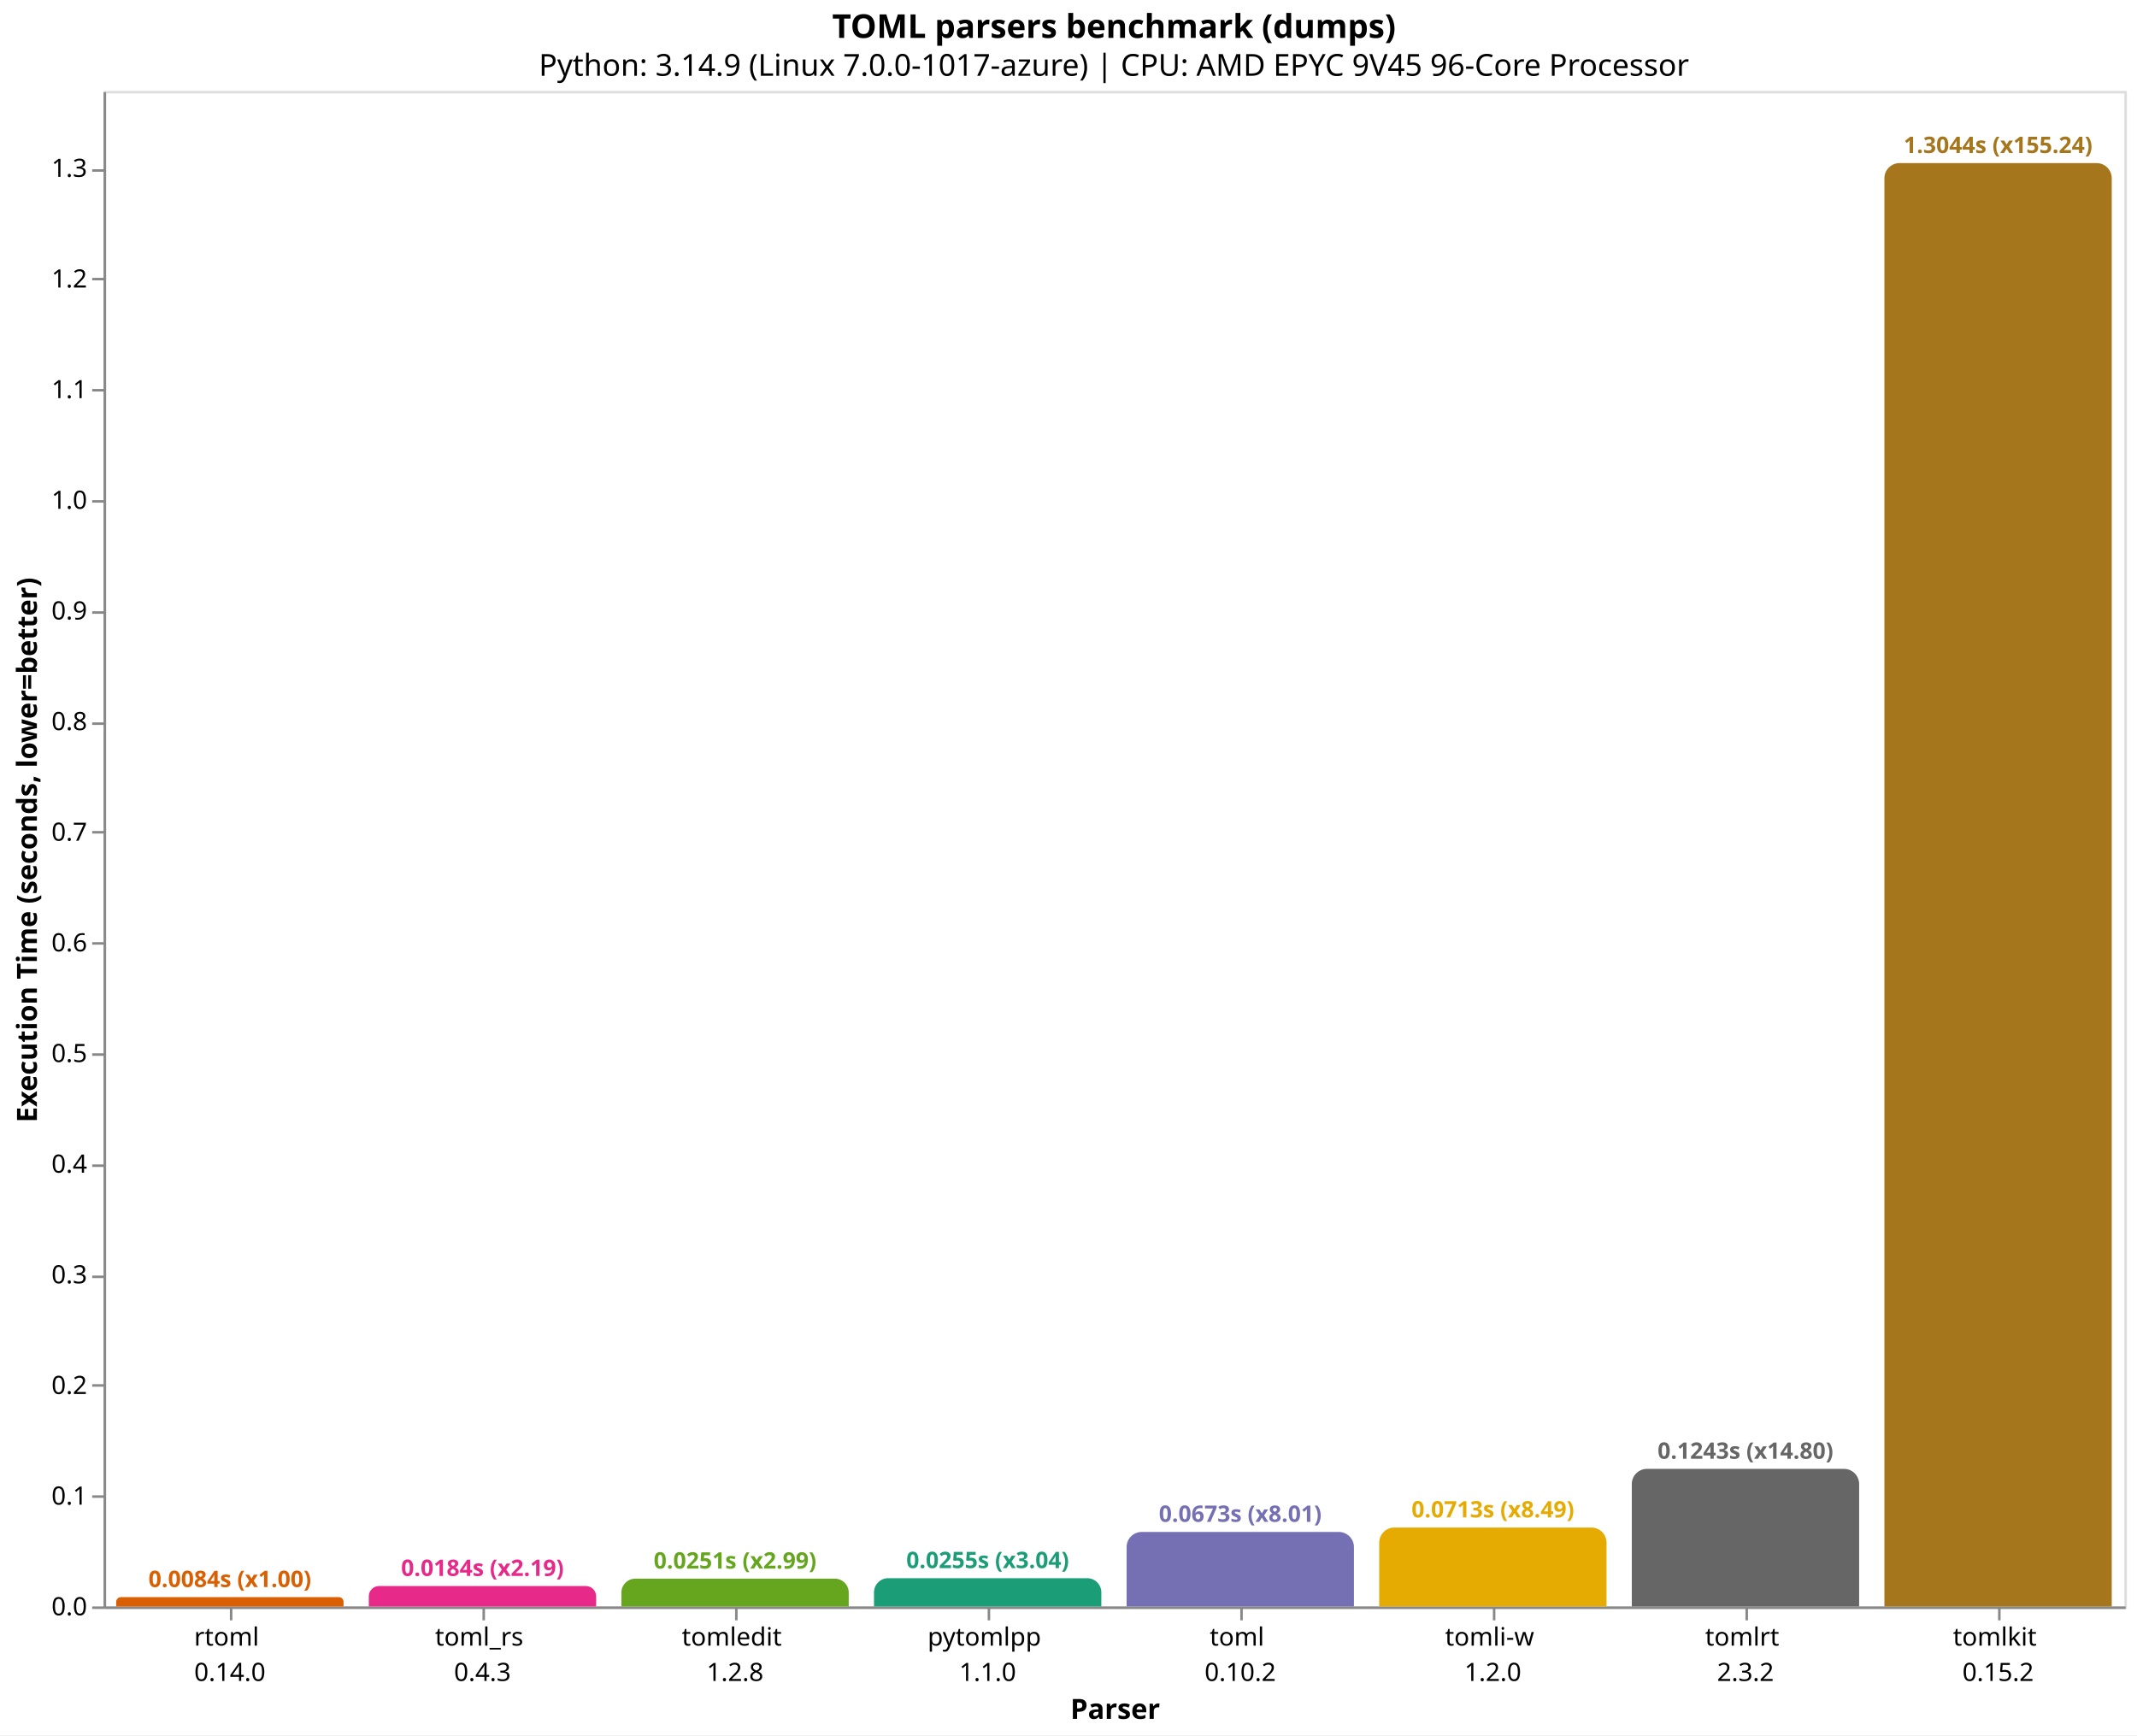
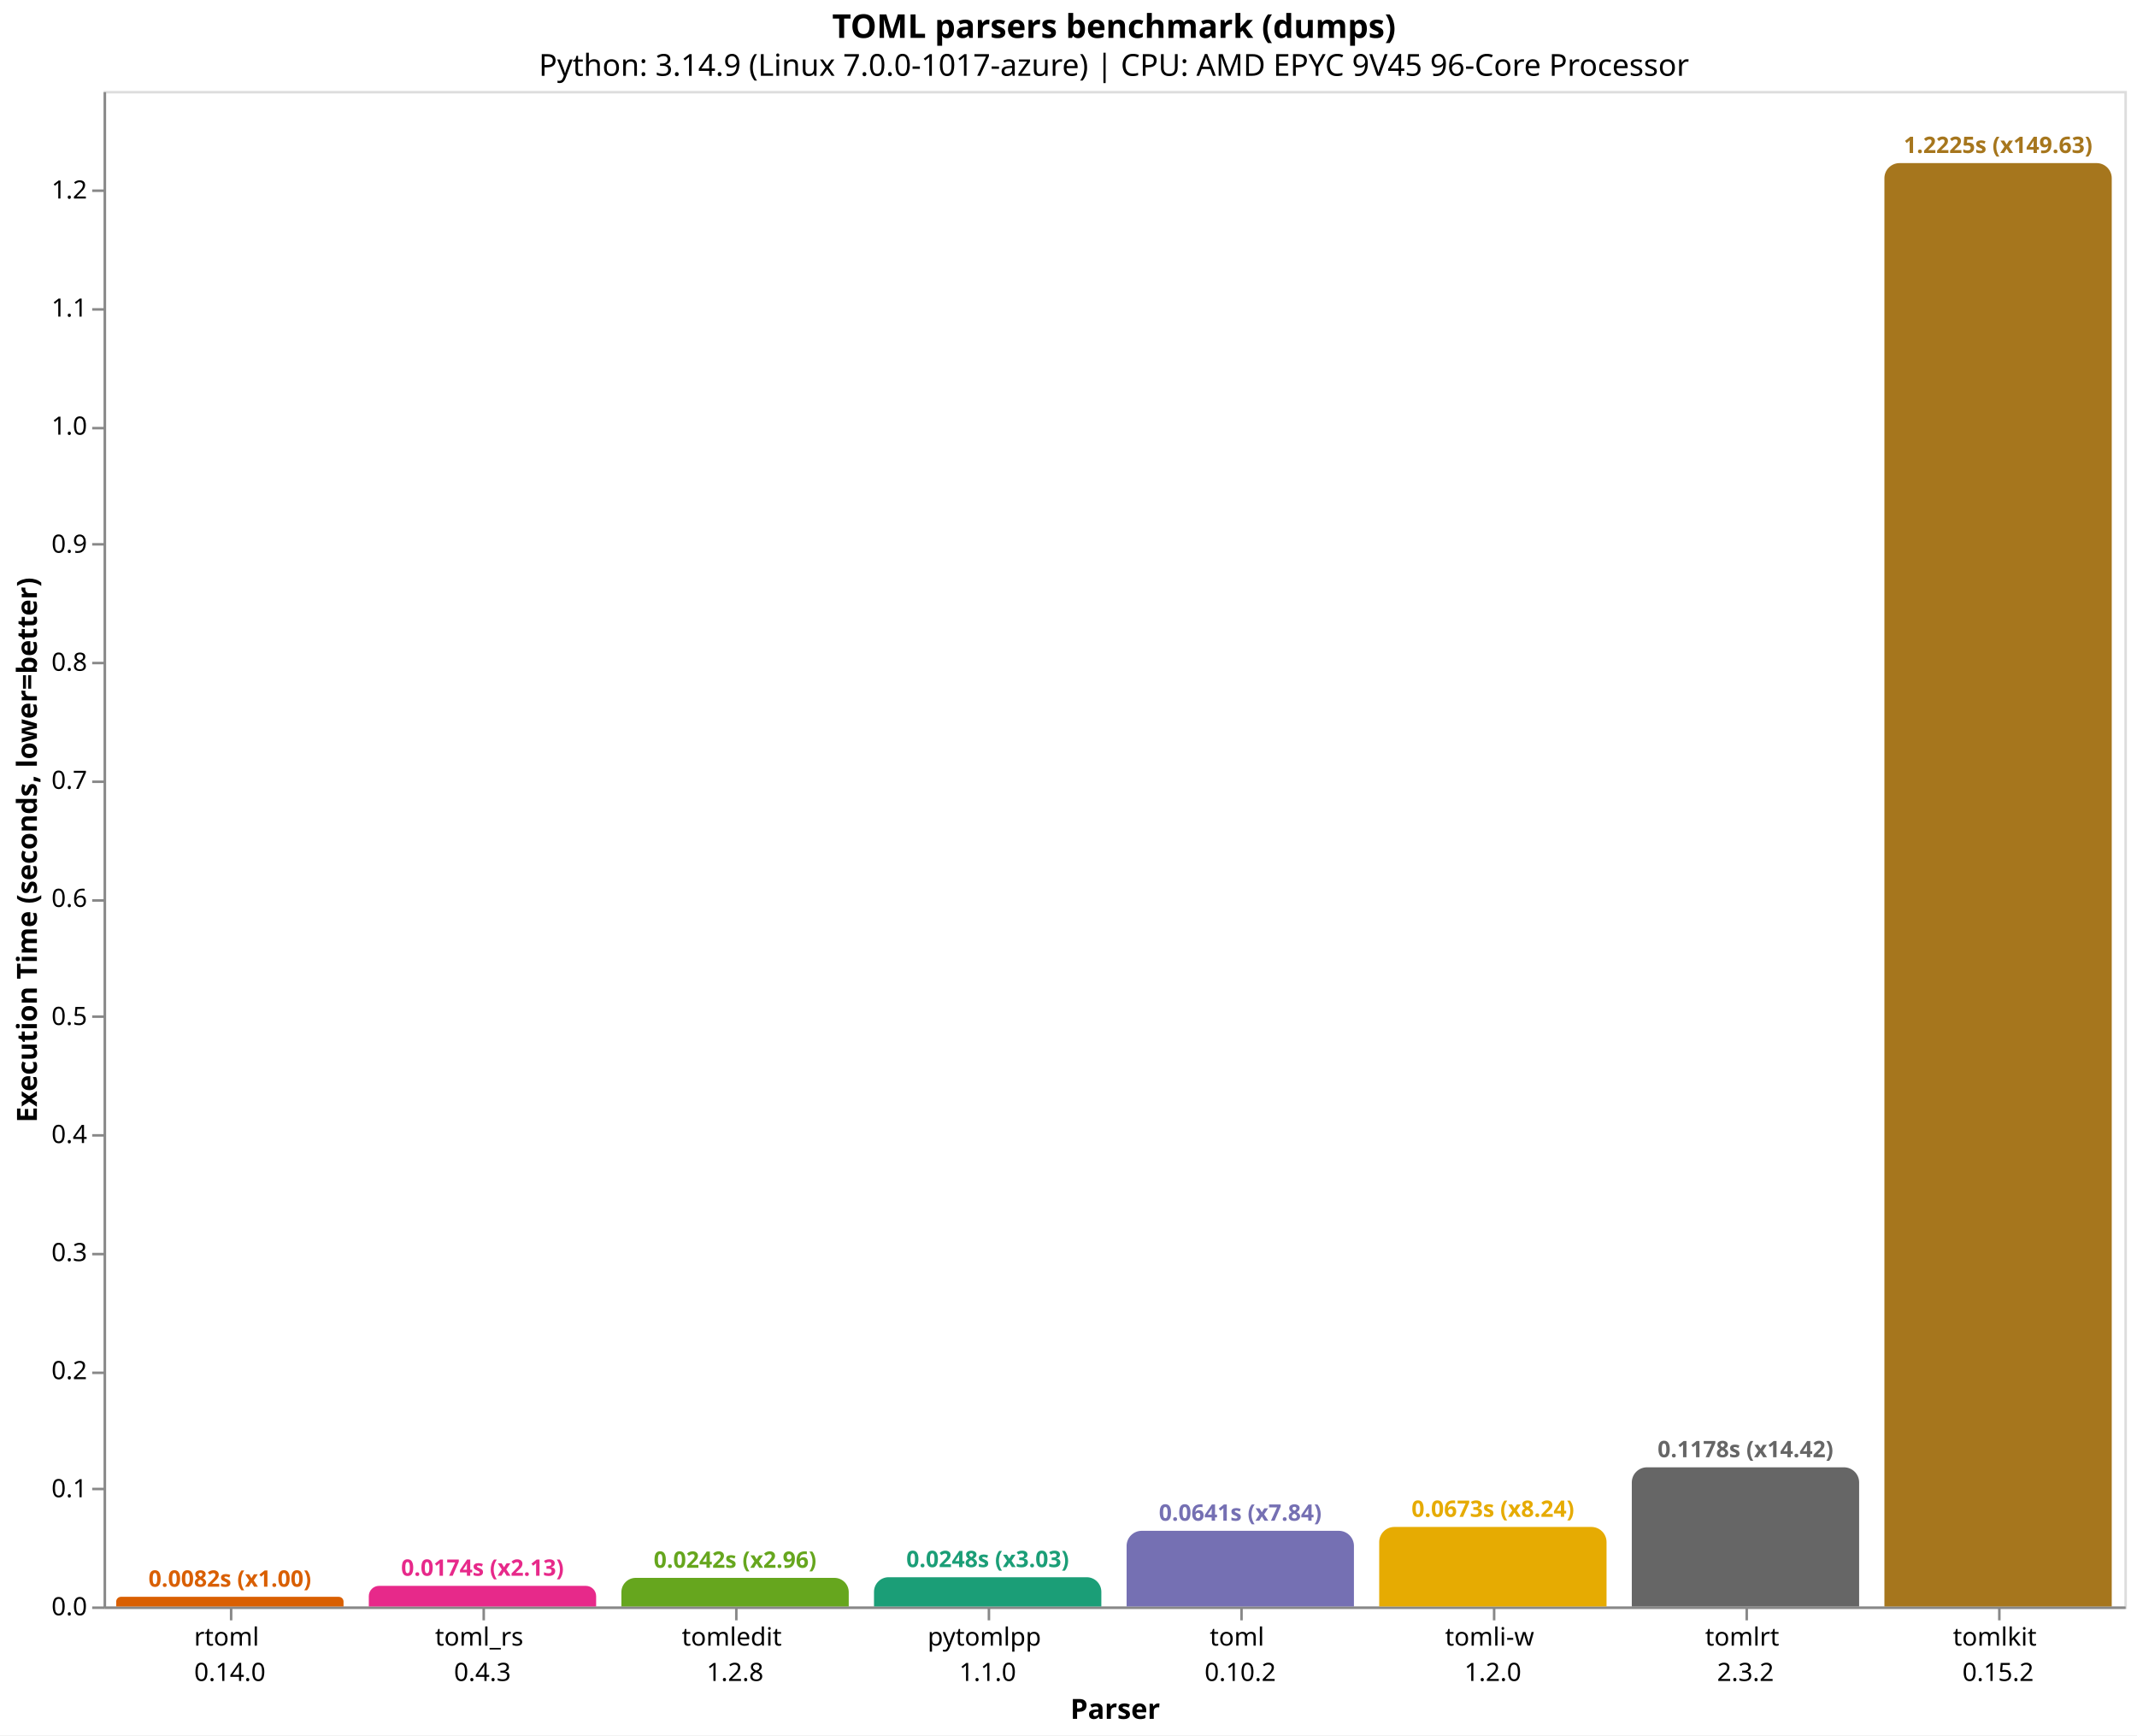
<svg xmlns="http://www.w3.org/2000/svg" version="1.1" class="marks" width="846" height="687" viewBox="0 0 846 687">
  <rect width="846" height="687" fill="white" />
  <g fill="none" stroke-miterlimit="10" transform="translate(41,36)">
    <g class="mark-group role-frame root" role="graphics-object" aria-roledescription="group mark container">
      <g transform="translate(0,0)">
        <path class="background" aria-hidden="true" d="M0.5,0.5h800v600h-800Z" stroke="#ddd" />
        <g>
          <g class="mark-group role-axis" role="graphics-symbol" aria-roledescription="axis" aria-label="X-axis titled 'Parser' for a discrete scale with 8 values: rtoml&#10;0.14.0, toml_rs&#10;0.4.3, tomledit&#10;1.2.8, pytomlpp&#10;1.1.0, toml&#10;0.10.2, ending with tomlkit&#10;0.15.2">
            <g transform="translate(0.5,600.5)">
              <path class="background" aria-hidden="true" d="M0,0h0v0h0Z" pointer-events="none" />
              <g>
                <g class="mark-rule role-axis-tick" pointer-events="none">
                  <line transform="translate(50,0)" x2="0" y2="5" stroke="#888" stroke-width="1" opacity="1" />
                  <line transform="translate(150,0)" x2="0" y2="5" stroke="#888" stroke-width="1" opacity="1" />
                  <line transform="translate(250,0)" x2="0" y2="5" stroke="#888" stroke-width="1" opacity="1" />
                  <line transform="translate(350,0)" x2="0" y2="5" stroke="#888" stroke-width="1" opacity="1" />
                  <line transform="translate(450,0)" x2="0" y2="5" stroke="#888" stroke-width="1" opacity="1" />
                  <line transform="translate(550,0)" x2="0" y2="5" stroke="#888" stroke-width="1" opacity="1" />
                  <line transform="translate(650,0)" x2="0" y2="5" stroke="#888" stroke-width="1" opacity="1" />
                  <line transform="translate(750,0)" x2="0" y2="5" stroke="#888" stroke-width="1" opacity="1" />
                </g>
                <g class="mark-text role-axis-label" pointer-events="none">
                  <text text-anchor="middle" transform="translate(49.5,15)" font-family="sans-serif" font-size="10px" fill="#000" opacity="1">
                    <tspan>rtoml</tspan>
                    <tspan x="0" dy="14">0.14.0</tspan>
                  </text>
                  <text text-anchor="middle" transform="translate(149.5,15)" font-family="sans-serif" font-size="10px" fill="#000" opacity="1">
                    <tspan>toml_rs</tspan>
                    <tspan x="0" dy="14">0.4.3</tspan>
                  </text>
                  <text text-anchor="middle" transform="translate(249.5,15)" font-family="sans-serif" font-size="10px" fill="#000" opacity="1">
                    <tspan>tomledit</tspan>
                    <tspan x="0" dy="14">1.2.8</tspan>
                  </text>
                  <text text-anchor="middle" transform="translate(349.5,15)" font-family="sans-serif" font-size="10px" fill="#000" opacity="1">
                    <tspan>pytomlpp</tspan>
                    <tspan x="0" dy="14">1.1.0</tspan>
                  </text>
                  <text text-anchor="middle" transform="translate(449.5,15)" font-family="sans-serif" font-size="10px" fill="#000" opacity="1">
                    <tspan>toml</tspan>
                    <tspan x="0" dy="14">0.10.2</tspan>
                  </text>
                  <text text-anchor="middle" transform="translate(549.5,15)" font-family="sans-serif" font-size="10px" fill="#000" opacity="1">
                    <tspan>tomli-w</tspan>
                    <tspan x="0" dy="14">1.2.0</tspan>
                  </text>
                  <text text-anchor="middle" transform="translate(649.5,15)" font-family="sans-serif" font-size="10px" fill="#000" opacity="1">
                    <tspan>tomlrt</tspan>
                    <tspan x="0" dy="14">2.3.2</tspan>
                  </text>
                  <text text-anchor="middle" transform="translate(749.5,15)" font-family="sans-serif" font-size="10px" fill="#000" opacity="1">
                    <tspan>tomlkit</tspan>
                    <tspan x="0" dy="14">0.15.2</tspan>
                  </text>
                </g>
                <g class="mark-rule role-axis-domain" pointer-events="none">
                  <line transform="translate(0,0)" x2="800" y2="0" stroke="#888" stroke-width="1" opacity="1" />
                </g>
                <g class="mark-text role-axis-title" pointer-events="none">
                  <text text-anchor="middle" transform="translate(400,44)" font-family="sans-serif" font-size="11px" font-weight="bold" fill="#000" opacity="1">Parser</text>
                </g>
              </g>
              <path class="foreground" aria-hidden="true" d="" pointer-events="none" display="none" />
            </g>
          </g>
-           <g class="mark-group role-axis" role="graphics-symbol" aria-roledescription="axis" aria-label="Y-axis titled 'Execution Time (seconds, lower=better)' for a linear scale with values from 0.0 to 1.4">
+           <g class="mark-group role-axis" role="graphics-symbol" aria-roledescription="axis" aria-label="Y-axis titled 'Execution Time (seconds, lower=better)' for a linear scale with values from 0.0 to 1.3">
            <g transform="translate(0.5,0.5)">
              <path class="background" aria-hidden="true" d="M0,0h0v0h0Z" pointer-events="none" />
              <g>
                <g class="mark-rule role-axis-tick" pointer-events="none">
                  <line transform="translate(0,600)" x2="-5" y2="0" stroke="#888" stroke-width="1" opacity="1" />
-                   <line transform="translate(0,556)" x2="-5" y2="0" stroke="#888" stroke-width="1" opacity="1" />
-                   <line transform="translate(0,512)" x2="-5" y2="0" stroke="#888" stroke-width="1" opacity="1" />
-                   <line transform="translate(0,469)" x2="-5" y2="0" stroke="#888" stroke-width="1" opacity="1" />
-                   <line transform="translate(0,425)" x2="-5" y2="0" stroke="#888" stroke-width="1" opacity="1" />
-                   <line transform="translate(0,381)" x2="-5" y2="0" stroke="#888" stroke-width="1" opacity="1" />
-                   <line transform="translate(0,337)" x2="-5" y2="0" stroke="#888" stroke-width="1" opacity="1" />
-                   <line transform="translate(0,293)" x2="-5" y2="0" stroke="#888" stroke-width="1" opacity="1" />
-                   <line transform="translate(0,250)" x2="-5" y2="0" stroke="#888" stroke-width="1" opacity="1" />
-                   <line transform="translate(0,206)" x2="-5" y2="0" stroke="#888" stroke-width="1" opacity="1" />
-                   <line transform="translate(0,162)" x2="-5" y2="0" stroke="#888" stroke-width="1" opacity="1" />
-                   <line transform="translate(0,118)" x2="-5" y2="0" stroke="#888" stroke-width="1" opacity="1" />
-                   <line transform="translate(0,74)" x2="-5" y2="0" stroke="#888" stroke-width="1" opacity="1" />
-                   <line transform="translate(0,31)" x2="-5" y2="0" stroke="#888" stroke-width="1" opacity="1" />
+                   <line transform="translate(0,553)" x2="-5" y2="0" stroke="#888" stroke-width="1" opacity="1" />
+                   <line transform="translate(0,507)" x2="-5" y2="0" stroke="#888" stroke-width="1" opacity="1" />
+                   <line transform="translate(0,460)" x2="-5" y2="0" stroke="#888" stroke-width="1" opacity="1" />
+                   <line transform="translate(0,413)" x2="-5" y2="0" stroke="#888" stroke-width="1" opacity="1" />
+                   <line transform="translate(0,366)" x2="-5" y2="0" stroke="#888" stroke-width="1" opacity="1" />
+                   <line transform="translate(0,320)" x2="-5" y2="0" stroke="#888" stroke-width="1" opacity="1" />
+                   <line transform="translate(0,273)" x2="-5" y2="0" stroke="#888" stroke-width="1" opacity="1" />
+                   <line transform="translate(0,226)" x2="-5" y2="0" stroke="#888" stroke-width="1" opacity="1" />
+                   <line transform="translate(0,179)" x2="-5" y2="0" stroke="#888" stroke-width="1" opacity="1" />
+                   <line transform="translate(0,133)" x2="-5" y2="0" stroke="#888" stroke-width="1" opacity="1" />
+                   <line transform="translate(0,86)" x2="-5" y2="0" stroke="#888" stroke-width="1" opacity="1" />
+                   <line transform="translate(0,39)" x2="-5" y2="0" stroke="#888" stroke-width="1" opacity="1" />
                </g>
                <g class="mark-text role-axis-label" pointer-events="none">
                  <text text-anchor="end" transform="translate(-7,603)" font-family="sans-serif" font-size="10px" fill="#000" opacity="1">0.0</text>
-                   <text text-anchor="end" transform="translate(-7,559.1939)" font-family="sans-serif" font-size="10px" fill="#000" opacity="1">0.1</text>
-                   <text text-anchor="end" transform="translate(-7,515.3878)" font-family="sans-serif" font-size="10px" fill="#000" opacity="1">0.2</text>
-                   <text text-anchor="end" transform="translate(-7,471.5817)" font-family="sans-serif" font-size="10px" fill="#000" opacity="1">0.3</text>
-                   <text text-anchor="end" transform="translate(-7,427.7756)" font-family="sans-serif" font-size="10px" fill="#000" opacity="1">0.4</text>
-                   <text text-anchor="end" transform="translate(-7,383.9694)" font-family="sans-serif" font-size="10px" fill="#000" opacity="1">0.5</text>
-                   <text text-anchor="end" transform="translate(-7,340.1633)" font-family="sans-serif" font-size="10px" fill="#000" opacity="1">0.6</text>
-                   <text text-anchor="end" transform="translate(-7,296.3572)" font-family="sans-serif" font-size="10px" fill="#000" opacity="1">0.7</text>
-                   <text text-anchor="end" transform="translate(-7,252.5511)" font-family="sans-serif" font-size="10px" fill="#000" opacity="1">0.8</text>
-                   <text text-anchor="end" transform="translate(-7,208.745)" font-family="sans-serif" font-size="10px" fill="#000" opacity="1">0.9</text>
-                   <text text-anchor="end" transform="translate(-7,164.9389)" font-family="sans-serif" font-size="10px" fill="#000" opacity="1">1.0</text>
-                   <text text-anchor="end" transform="translate(-7,121.1328)" font-family="sans-serif" font-size="10px" fill="#000" opacity="1">1.1</text>
-                   <text text-anchor="end" transform="translate(-7,77.32667)" font-family="sans-serif" font-size="10px" fill="#000" opacity="1">1.2</text>
-                   <text text-anchor="end" transform="translate(-7,33.52056)" font-family="sans-serif" font-size="10px" fill="#000" opacity="1">1.3</text>
+                   <text text-anchor="end" transform="translate(-7,556.2588)" font-family="sans-serif" font-size="10px" fill="#000" opacity="1">0.1</text>
+                   <text text-anchor="end" transform="translate(-7,509.5177)" font-family="sans-serif" font-size="10px" fill="#000" opacity="1">0.2</text>
+                   <text text-anchor="end" transform="translate(-7,462.7765)" font-family="sans-serif" font-size="10px" fill="#000" opacity="1">0.3</text>
+                   <text text-anchor="end" transform="translate(-7,416.0354)" font-family="sans-serif" font-size="10px" fill="#000" opacity="1">0.4</text>
+                   <text text-anchor="end" transform="translate(-7,369.2942)" font-family="sans-serif" font-size="10px" fill="#000" opacity="1">0.5</text>
+                   <text text-anchor="end" transform="translate(-7,322.5531)" font-family="sans-serif" font-size="10px" fill="#000" opacity="1">0.6</text>
+                   <text text-anchor="end" transform="translate(-7,275.8119)" font-family="sans-serif" font-size="10px" fill="#000" opacity="1">0.7</text>
+                   <text text-anchor="end" transform="translate(-7,229.0708)" font-family="sans-serif" font-size="10px" fill="#000" opacity="1">0.8</text>
+                   <text text-anchor="end" transform="translate(-7,182.3296)" font-family="sans-serif" font-size="10px" fill="#000" opacity="1">0.9</text>
+                   <text text-anchor="end" transform="translate(-7,135.5885)" font-family="sans-serif" font-size="10px" fill="#000" opacity="1">1.0</text>
+                   <text text-anchor="end" transform="translate(-7,88.84734)" font-family="sans-serif" font-size="10px" fill="#000" opacity="1">1.1</text>
+                   <text text-anchor="end" transform="translate(-7,42.10619)" font-family="sans-serif" font-size="10px" fill="#000" opacity="1">1.2</text>
                </g>
                <g class="mark-rule role-axis-domain" pointer-events="none">
                  <line transform="translate(0,600)" x2="0" y2="-600" stroke="#888" stroke-width="1" opacity="1" />
                </g>
                <g class="mark-text role-axis-title" pointer-events="none">
                  <text text-anchor="middle" transform="translate(-24.90137,300) rotate(-90) translate(0,-2)" font-family="sans-serif" font-size="11px" font-weight="bold" fill="#000" opacity="1">Execution Time (seconds, lower=better)</text>
                </g>
              </g>
              <path class="foreground" aria-hidden="true" d="" pointer-events="none" display="none" />
            </g>
          </g>
          <g class="mark-group role-scope" role="graphics-object" aria-roledescription="group mark container">
-             <g transform="translate(5,596.319)">
-               <path class="background" aria-hidden="true" d="M1.84,0L88.16,0C89.175,0,90,0.825,90,1.84L90,3.681C90,3.681,90,3.681,90,3.681L0,3.681C0,3.681,0,3.681,0,3.681L0,1.84C0,0.825,0.825,0,1.84,0Z" />
+             <g transform="translate(5,596.181)">
+               <path class="background" aria-hidden="true" d="M1.91,0L88.09,0C89.144,0,90,0.856,90,1.91L90,3.819C90,3.819,90,3.819,90,3.819L0,3.819C0,3.819,0,3.819,0,3.819L0,1.91C0,0.856,0.856,0,1.91,0Z" />
              <g clip-path="url(#clip9)">
                <g class="mark-group role-scope" role="graphics-object" aria-roledescription="group mark container">
-                   <g transform="translate(0,-596.319)">
-                     <path class="background" aria-hidden="true" d="M0,0h90v0h-90Z" />
-                     <g>
-                       <g class="mark-rect role-mark layer_0_marks" role="graphics-object" aria-roledescription="rect mark container">
-                         <path aria-label="Parser: rtoml&#10;0.14.0; Execution Time (seconds, lower=better): 0.008402915; parser: rtoml; Execution Time (s): 0.0084; Slowdown: 1.00" role="graphics-symbol" aria-roledescription="bar" d="M0,596.319h90v3.681h-90Z" fill="#d95f02" />
-                       </g>
-                     </g>
-                     <path class="foreground" aria-hidden="true" d="" display="none" />
-                   </g>
-                 </g>
-               </g>
-               <path class="foreground" aria-hidden="true" d="" display="none" />
-             </g>
-             <g transform="translate(105,591.9232)">
-               <path class="background" aria-hidden="true" d="M4.038,0L85.962,0C88.19,0,90,1.81,90,4.038L90,8.077C90,8.077,90,8.077,90,8.077L0,8.077C0,8.077,0,8.077,0,8.077L0,4.038C0,1.81,1.81,0,4.038,0Z" />
+                   <g transform="translate(0,-596.181)">
+                     <path class="background" aria-hidden="true" d="M0,0h90v0h-90Z" />
+                     <g>
+                       <g class="mark-rect role-mark layer_0_marks" role="graphics-object" aria-roledescription="rect mark container">
+                         <path aria-label="Parser: rtoml&#10;0.14.0; Execution Time (seconds, lower=better): 0.00817053799999; parser: rtoml; Execution Time (s): 0.0082; Slowdown: 1.00" role="graphics-symbol" aria-roledescription="bar" d="M0,596.181h90v3.819h-90Z" fill="#d95f02" />
+                       </g>
+                     </g>
+                     <path class="foreground" aria-hidden="true" d="" display="none" />
+                   </g>
+                 </g>
+               </g>
+               <path class="foreground" aria-hidden="true" d="" display="none" />
+             </g>
+             <g transform="translate(105,591.8484)">
+               <path class="background" aria-hidden="true" d="M4.076,0L85.924,0C88.174,0,90,1.826,90,4.076L90,8.152C90,8.152,90,8.152,90,8.152L0,8.152C0,8.152,0,8.152,0,8.152L0,4.076C0,1.826,1.826,0,4.076,0Z" />
              <g clip-path="url(#clip10)">
                <g class="mark-group role-scope" role="graphics-object" aria-roledescription="group mark container">
-                   <g transform="translate(0,-591.9232)">
-                     <path class="background" aria-hidden="true" d="M0,0h90v0h-90Z" />
-                     <g>
-                       <g class="mark-rect role-mark layer_0_marks" role="graphics-object" aria-roledescription="rect mark container">
-                         <path aria-label="Parser: toml_rs&#10;0.4.3; Execution Time (seconds, lower=better): 0.018437521; parser: toml_rs; Execution Time (s): 0.0184; Slowdown: 2.19" role="graphics-symbol" aria-roledescription="bar" d="M0,591.923h90v8.077h-90Z" fill="#e7298a" />
-                       </g>
-                     </g>
-                     <path class="foreground" aria-hidden="true" d="" display="none" />
-                   </g>
-                 </g>
-               </g>
-               <path class="foreground" aria-hidden="true" d="" display="none" />
-             </g>
-             <g transform="translate(205,588.9994)">
-               <path class="background" aria-hidden="true" d="M5.5,0L84.5,0C87.535,0,90,2.465,90,5.5L90,11.001C90,11.001,90,11.001,90,11.001L0,11.001C0,11.001,0,11.001,0,11.001L0,5.5C0,2.465,2.465,0,5.5,0Z" />
+                   <g transform="translate(0,-591.8484)">
+                     <path class="background" aria-hidden="true" d="M0,0h90v0h-90Z" />
+                     <g>
+                       <g class="mark-rect role-mark layer_0_marks" role="graphics-object" aria-roledescription="rect mark container">
+                         <path aria-label="Parser: toml_rs&#10;0.4.3; Execution Time (seconds, lower=better): 0.017439844; parser: toml_rs; Execution Time (s): 0.0174; Slowdown: 2.13" role="graphics-symbol" aria-roledescription="bar" d="M0,591.848h90v8.152h-90Z" fill="#e7298a" />
+                       </g>
+                     </g>
+                     <path class="foreground" aria-hidden="true" d="" display="none" />
+                   </g>
+                 </g>
+               </g>
+               <path class="foreground" aria-hidden="true" d="" display="none" />
+             </g>
+             <g transform="translate(205,588.6861)">
+               <path class="background" aria-hidden="true" d="M5.657,0L84.343,0C87.465,0,90,2.535,90,5.657L90,11.314C90,11.314,90,11.314,90,11.314L0,11.314C0,11.314,0,11.314,0,11.314L0,5.657C0,2.535,2.535,0,5.657,0Z" />
              <g clip-path="url(#clip11)">
                <g class="mark-group role-scope" role="graphics-object" aria-roledescription="group mark container">
-                   <g transform="translate(0,-588.9994)">
-                     <path class="background" aria-hidden="true" d="M0,0h90v0h-90Z" />
-                     <g>
-                       <g class="mark-rect role-mark layer_0_marks" role="graphics-object" aria-roledescription="rect mark container">
-                         <path aria-label="Parser: tomledit&#10;1.2.8; Execution Time (seconds, lower=better): 0.025112081; parser: tomledit; Execution Time (s): 0.0251; Slowdown: 2.99" role="graphics-symbol" aria-roledescription="bar" d="M0,588.999h90v11.001h-90Z" fill="#66a61e" />
-                       </g>
-                     </g>
-                     <path class="foreground" aria-hidden="true" d="" display="none" />
-                   </g>
-                 </g>
-               </g>
-               <path class="foreground" aria-hidden="true" d="" display="none" />
-             </g>
-             <g transform="translate(305,588.8202)">
-               <path class="background" aria-hidden="true" d="M5.59,0L84.41,0C87.495,0,90,2.505,90,5.59L90,11.18C90,11.18,90,11.18,90,11.18L0,11.18C0,11.18,0,11.18,0,11.18L0,5.59C0,2.505,2.505,0,5.59,0Z" />
+                   <g transform="translate(0,-588.6861)">
+                     <path class="background" aria-hidden="true" d="M0,0h90v0h-90Z" />
+                     <g>
+                       <g class="mark-rect role-mark layer_0_marks" role="graphics-object" aria-roledescription="rect mark container">
+                         <path aria-label="Parser: tomledit&#10;1.2.8; Execution Time (seconds, lower=better): 0.024205529; parser: tomledit; Execution Time (s): 0.0242; Slowdown: 2.96" role="graphics-symbol" aria-roledescription="bar" d="M0,588.686h90v11.314h-90Z" fill="#66a61e" />
+                       </g>
+                     </g>
+                     <path class="foreground" aria-hidden="true" d="" display="none" />
+                   </g>
+                 </g>
+               </g>
+               <path class="foreground" aria-hidden="true" d="" display="none" />
+             </g>
+             <g transform="translate(305,588.4287)">
+               <path class="background" aria-hidden="true" d="M5.786,0L84.214,0C87.408,0,90,2.592,90,5.786L90,11.571C90,11.571,90,11.571,90,11.571L0,11.571C0,11.571,0,11.571,0,11.571L0,5.786C0,2.592,2.592,0,5.786,0Z" />
              <g clip-path="url(#clip12)">
                <g class="mark-group role-scope" role="graphics-object" aria-roledescription="group mark container">
-                   <g transform="translate(0,-588.8202)">
-                     <path class="background" aria-hidden="true" d="M0,0h90v0h-90Z" />
-                     <g>
-                       <g class="mark-rect role-mark layer_0_marks" role="graphics-object" aria-roledescription="rect mark container">
-                         <path aria-label="Parser: pytomlpp&#10;1.1.0; Execution Time (seconds, lower=better): 0.025521156; parser: pytomlpp; Execution Time (s): 0.0255; Slowdown: 3.04" role="graphics-symbol" aria-roledescription="bar" d="M0,588.82h90v11.18h-90Z" fill="#1b9e77" />
-                       </g>
-                     </g>
-                     <path class="foreground" aria-hidden="true" d="" display="none" />
-                   </g>
-                 </g>
-               </g>
-               <path class="foreground" aria-hidden="true" d="" display="none" />
-             </g>
-             <g transform="translate(405,570.4995)">
-               <path class="background" aria-hidden="true" d="M6,0L84,0C87.311,0,90,2.689,90,6L90,29.501C90,29.501,90,29.501,90,29.501L0,29.501C0,29.501,0,29.501,0,29.501L0,6C0,2.689,2.689,0,6,0Z" />
+                   <g transform="translate(0,-588.4287)">
+                     <path class="background" aria-hidden="true" d="M0,0h90v0h-90Z" />
+                     <g>
+                       <g class="mark-rect role-mark layer_0_marks" role="graphics-object" aria-roledescription="rect mark container">
+                         <path aria-label="Parser: pytomlpp&#10;1.1.0; Execution Time (seconds, lower=better): 0.024756231; parser: pytomlpp; Execution Time (s): 0.0248; Slowdown: 3.03" role="graphics-symbol" aria-roledescription="bar" d="M0,588.429h90v11.571h-90Z" fill="#1b9e77" />
+                       </g>
+                     </g>
+                     <path class="foreground" aria-hidden="true" d="" display="none" />
+                   </g>
+                 </g>
+               </g>
+               <path class="foreground" aria-hidden="true" d="" display="none" />
+             </g>
+             <g transform="translate(405,570.0528)">
+               <path class="background" aria-hidden="true" d="M6,0L84,0C87.311,0,90,2.689,90,6L90,29.947C90,29.947,90,29.947,90,29.947L0,29.947C0,29.947,0,29.947,0,29.947L0,6C0,2.689,2.689,0,6,0Z" />
              <g clip-path="url(#clip13)">
                <g class="mark-group role-scope" role="graphics-object" aria-roledescription="group mark container">
-                   <g transform="translate(0,-570.4995)">
-                     <path class="background" aria-hidden="true" d="M0,0h90v0h-90Z" />
-                     <g>
-                       <g class="mark-rect role-mark layer_0_marks" role="graphics-object" aria-roledescription="rect mark container">
-                         <path aria-label="Parser: toml&#10;0.10.2; Execution Time (seconds, lower=better): 0.067343404; parser: toml; Execution Time (s): 0.0673; Slowdown: 8.01" role="graphics-symbol" aria-roledescription="bar" d="M0,570.499h90v29.501h-90Z" fill="#7570b3" />
-                       </g>
-                     </g>
-                     <path class="foreground" aria-hidden="true" d="" display="none" />
-                   </g>
-                 </g>
-               </g>
-               <path class="foreground" aria-hidden="true" d="" display="none" />
-             </g>
-             <g transform="translate(505,568.7547)">
-               <path class="background" aria-hidden="true" d="M6,0L84,0C87.311,0,90,2.689,90,6L90,31.245C90,31.245,90,31.245,90,31.245L0,31.245C0,31.245,0,31.245,0,31.245L0,6C0,2.689,2.689,0,6,0Z" />
+                   <g transform="translate(0,-570.0528)">
+                     <path class="background" aria-hidden="true" d="M0,0h90v0h-90Z" />
+                     <g>
+                       <g class="mark-rect role-mark layer_0_marks" role="graphics-object" aria-roledescription="rect mark container">
+                         <path aria-label="Parser: toml&#10;0.10.2; Execution Time (seconds, lower=better): 0.064070341; parser: toml; Execution Time (s): 0.0641; Slowdown: 7.84" role="graphics-symbol" aria-roledescription="bar" d="M0,570.053h90v29.947h-90Z" fill="#7570b3" />
+                       </g>
+                     </g>
+                     <path class="foreground" aria-hidden="true" d="" display="none" />
+                   </g>
+                 </g>
+               </g>
+               <path class="foreground" aria-hidden="true" d="" display="none" />
+             </g>
+             <g transform="translate(505,568.5283)">
+               <path class="background" aria-hidden="true" d="M6,0L84,0C87.311,0,90,2.689,90,6L90,31.472C90,31.472,90,31.472,90,31.472L0,31.472C0,31.472,0,31.472,0,31.472L0,6C0,2.689,2.689,0,6,0Z" />
              <g clip-path="url(#clip14)">
                <g class="mark-group role-scope" role="graphics-object" aria-roledescription="group mark container">
-                   <g transform="translate(0,-568.7547)">
-                     <path class="background" aria-hidden="true" d="M0,0h90v0h-90Z" />
-                     <g>
-                       <g class="mark-rect role-mark layer_0_marks" role="graphics-object" aria-roledescription="rect mark container">
-                         <path aria-label="Parser: tomli-w&#10;1.2.0; Execution Time (seconds, lower=better): 0.071326359; parser: tomli-w; Execution Time (s): 0.0713; Slowdown: 8.49" role="graphics-symbol" aria-roledescription="bar" d="M0,568.755h90v31.245h-90Z" fill="#e6ab02" />
-                       </g>
-                     </g>
-                     <path class="foreground" aria-hidden="true" d="" display="none" />
-                   </g>
-                 </g>
-               </g>
-               <path class="foreground" aria-hidden="true" d="" display="none" />
-             </g>
-             <g transform="translate(605,545.5321)">
-               <path class="background" aria-hidden="true" d="M6,0L84,0C87.311,0,90,2.689,90,6L90,54.468C90,54.468,90,54.468,90,54.468L0,54.468C0,54.468,0,54.468,0,54.468L0,6C0,2.689,2.689,0,6,0Z" />
+                   <g transform="translate(0,-568.5283)">
+                     <path class="background" aria-hidden="true" d="M0,0h90v0h-90Z" />
+                     <g>
+                       <g class="mark-rect role-mark layer_0_marks" role="graphics-object" aria-roledescription="rect mark container">
+                         <path aria-label="Parser: tomli-w&#10;1.2.0; Execution Time (seconds, lower=better): 0.06733183; parser: tomli-w; Execution Time (s): 0.0673; Slowdown: 8.24" role="graphics-symbol" aria-roledescription="bar" d="M0,568.528h90v31.472h-90Z" fill="#e6ab02" />
+                       </g>
+                     </g>
+                     <path class="foreground" aria-hidden="true" d="" display="none" />
+                   </g>
+                 </g>
+               </g>
+               <path class="foreground" aria-hidden="true" d="" display="none" />
+             </g>
+             <g transform="translate(605,544.9164)">
+               <path class="background" aria-hidden="true" d="M6,0L84,0C87.311,0,90,2.689,90,6L90,55.084C90,55.084,90,55.084,90,55.084L0,55.084C0,55.084,0,55.084,0,55.084L0,6C0,2.689,2.689,0,6,0Z" />
              <g clip-path="url(#clip15)">
                <g class="mark-group role-scope" role="graphics-object" aria-roledescription="group mark container">
-                   <g transform="translate(0,-545.5321)">
-                     <path class="background" aria-hidden="true" d="M0,0h90v0h-90Z" />
-                     <g>
-                       <g class="mark-rect role-mark layer_0_marks" role="graphics-object" aria-roledescription="rect mark container">
-                         <path aria-label="Parser: tomlrt&#10;2.3.2; Execution Time (seconds, lower=better): 0.124338614; parser: tomlrt; Execution Time (s): 0.1243; Slowdown: 14.80" role="graphics-symbol" aria-roledescription="bar" d="M0,545.532h90v54.468h-90Z" fill="#666666" />
+                   <g transform="translate(0,-544.9164)">
+                     <path class="background" aria-hidden="true" d="M0,0h90v0h-90Z" />
+                     <g>
+                       <g class="mark-rect role-mark layer_0_marks" role="graphics-object" aria-roledescription="rect mark container">
+                         <path aria-label="Parser: tomlrt&#10;2.3.2; Execution Time (seconds, lower=better): 0.11784826; parser: tomlrt; Execution Time (s): 0.1178; Slowdown: 14.42" role="graphics-symbol" aria-roledescription="bar" d="M0,544.916h90v55.084h-90Z" fill="#666666" />
                      </g>
                    </g>
                    <path class="foreground" aria-hidden="true" d="" display="none" />
                  </g>
                </g>
              </g>
              <path class="foreground" aria-hidden="true" d="" display="none" />
            </g>
            <g transform="translate(705,28.57143)">
              <path class="background" aria-hidden="true" d="M6,0L84,0C87.311,0,90,2.689,90,6L90,571.429C90,571.429,90,571.429,90,571.429L0,571.429C0,571.429,0,571.429,0,571.429L0,6C0,2.689,2.689,0,6,0Z" />
              <g clip-path="url(#clip16)">
                <g class="mark-group role-scope" role="graphics-object" aria-roledescription="group mark container">
                  <g transform="translate(0,-28.57143)">
                    <path class="background" aria-hidden="true" d="M0,0h90v0h-90Z" />
                    <g>
                      <g class="mark-rect role-mark layer_0_marks" role="graphics-object" aria-roledescription="rect mark container">
-                         <path aria-label="Parser: tomlkit&#10;0.15.2; Execution Time (seconds, lower=better): 1.304449449; parser: tomlkit; Execution Time (s): 1.3044; Slowdown: 155.24" role="graphics-symbol" aria-roledescription="bar" d="M0,28.571h90v571.429h-90Z" fill="#a6761d" />
+                         <path aria-label="Parser: tomlkit&#10;0.15.2; Execution Time (seconds, lower=better): 1.222538515; parser: tomlkit; Execution Time (s): 1.2225; Slowdown: 149.63" role="graphics-symbol" aria-roledescription="bar" d="M0,28.571h90v571.429h-90Z" fill="#a6761d" />
                      </g>
                    </g>
                    <path class="foreground" aria-hidden="true" d="" display="none" />
                  </g>
                </g>
              </g>
              <path class="foreground" aria-hidden="true" d="" display="none" />
            </g>
          </g>
          <g class="mark-text role-mark layer_1_marks" role="graphics-object" aria-roledescription="text mark container">
-             <text aria-label="Parser: rtoml&#10;0.14.0; Execution Time (seconds, lower=better): 0.008402915; parser: rtoml; label: 0.0084s (x1.00); Execution Time (s): 0.0084; Slowdown: 1.00" role="graphics-symbol" aria-roledescription="text mark" text-anchor="middle" transform="translate(50,592.319)" font-family="sans-serif" font-size="9px" font-weight="bold" fill="#d95f02">0.0084s (x1.00)</text>
-             <text aria-label="Parser: toml_rs&#10;0.4.3; Execution Time (seconds, lower=better): 0.018437521; parser: toml_rs; label: 0.0184s (x2.19); Execution Time (s): 0.0184; Slowdown: 2.19" role="graphics-symbol" aria-roledescription="text mark" text-anchor="middle" transform="translate(150,587.9232)" font-family="sans-serif" font-size="9px" font-weight="bold" fill="#e7298a">0.0184s (x2.19)</text>
-             <text aria-label="Parser: tomledit&#10;1.2.8; Execution Time (seconds, lower=better): 0.025112081; parser: tomledit; label: 0.0251s (x2.99); Execution Time (s): 0.0251; Slowdown: 2.99" role="graphics-symbol" aria-roledescription="text mark" text-anchor="middle" transform="translate(250,584.9994)" font-family="sans-serif" font-size="9px" font-weight="bold" fill="#66a61e">0.0251s (x2.99)</text>
-             <text aria-label="Parser: pytomlpp&#10;1.1.0; Execution Time (seconds, lower=better): 0.025521156; parser: pytomlpp; label: 0.0255s (x3.04); Execution Time (s): 0.0255; Slowdown: 3.04" role="graphics-symbol" aria-roledescription="text mark" text-anchor="middle" transform="translate(350,584.8202)" font-family="sans-serif" font-size="9px" font-weight="bold" fill="#1b9e77">0.0255s (x3.04)</text>
-             <text aria-label="Parser: toml&#10;0.10.2; Execution Time (seconds, lower=better): 0.067343404; parser: toml; label: 0.0673s (x8.01); Execution Time (s): 0.0673; Slowdown: 8.01" role="graphics-symbol" aria-roledescription="text mark" text-anchor="middle" transform="translate(450,566.4995)" font-family="sans-serif" font-size="9px" font-weight="bold" fill="#7570b3">0.0673s (x8.01)</text>
-             <text aria-label="Parser: tomli-w&#10;1.2.0; Execution Time (seconds, lower=better): 0.071326359; parser: tomli-w; label: 0.0713s (x8.49); Execution Time (s): 0.0713; Slowdown: 8.49" role="graphics-symbol" aria-roledescription="text mark" text-anchor="middle" transform="translate(550,564.7547)" font-family="sans-serif" font-size="9px" font-weight="bold" fill="#e6ab02">0.0713s (x8.49)</text>
-             <text aria-label="Parser: tomlrt&#10;2.3.2; Execution Time (seconds, lower=better): 0.124338614; parser: tomlrt; label: 0.1243s (x14.80); Execution Time (s): 0.1243; Slowdown: 14.80" role="graphics-symbol" aria-roledescription="text mark" text-anchor="middle" transform="translate(650,541.5321)" font-family="sans-serif" font-size="9px" font-weight="bold" fill="#666666">0.1243s (x14.80)</text>
-             <text aria-label="Parser: tomlkit&#10;0.15.2; Execution Time (seconds, lower=better): 1.304449449; parser: tomlkit; label: 1.3044s (x155.24); Execution Time (s): 1.3044; Slowdown: 155.24" role="graphics-symbol" aria-roledescription="text mark" text-anchor="middle" transform="translate(750,24.57143)" font-family="sans-serif" font-size="9px" font-weight="bold" fill="#a6761d">1.3044s (x155.24)</text>
+             <text aria-label="Parser: rtoml&#10;0.14.0; Execution Time (seconds, lower=better): 0.00817053799999; parser: rtoml; label: 0.0082s (x1.00); Execution Time (s): 0.0082; Slowdown: 1.00" role="graphics-symbol" aria-roledescription="text mark" text-anchor="middle" transform="translate(50,592.181)" font-family="sans-serif" font-size="9px" font-weight="bold" fill="#d95f02">0.0082s (x1.00)</text>
+             <text aria-label="Parser: toml_rs&#10;0.4.3; Execution Time (seconds, lower=better): 0.017439844; parser: toml_rs; label: 0.0174s (x2.13); Execution Time (s): 0.0174; Slowdown: 2.13" role="graphics-symbol" aria-roledescription="text mark" text-anchor="middle" transform="translate(150,587.8484)" font-family="sans-serif" font-size="9px" font-weight="bold" fill="#e7298a">0.0174s (x2.13)</text>
+             <text aria-label="Parser: tomledit&#10;1.2.8; Execution Time (seconds, lower=better): 0.024205529; parser: tomledit; label: 0.0242s (x2.96); Execution Time (s): 0.0242; Slowdown: 2.96" role="graphics-symbol" aria-roledescription="text mark" text-anchor="middle" transform="translate(250,584.6861)" font-family="sans-serif" font-size="9px" font-weight="bold" fill="#66a61e">0.0242s (x2.96)</text>
+             <text aria-label="Parser: pytomlpp&#10;1.1.0; Execution Time (seconds, lower=better): 0.024756231; parser: pytomlpp; label: 0.0248s (x3.03); Execution Time (s): 0.0248; Slowdown: 3.03" role="graphics-symbol" aria-roledescription="text mark" text-anchor="middle" transform="translate(350,584.4287)" font-family="sans-serif" font-size="9px" font-weight="bold" fill="#1b9e77">0.0248s (x3.03)</text>
+             <text aria-label="Parser: toml&#10;0.10.2; Execution Time (seconds, lower=better): 0.064070341; parser: toml; label: 0.0641s (x7.84); Execution Time (s): 0.0641; Slowdown: 7.84" role="graphics-symbol" aria-roledescription="text mark" text-anchor="middle" transform="translate(450,566.0528)" font-family="sans-serif" font-size="9px" font-weight="bold" fill="#7570b3">0.0641s (x7.84)</text>
+             <text aria-label="Parser: tomli-w&#10;1.2.0; Execution Time (seconds, lower=better): 0.06733183; parser: tomli-w; label: 0.0673s (x8.24); Execution Time (s): 0.0673; Slowdown: 8.24" role="graphics-symbol" aria-roledescription="text mark" text-anchor="middle" transform="translate(550,564.5283)" font-family="sans-serif" font-size="9px" font-weight="bold" fill="#e6ab02">0.0673s (x8.24)</text>
+             <text aria-label="Parser: tomlrt&#10;2.3.2; Execution Time (seconds, lower=better): 0.11784826; parser: tomlrt; label: 0.1178s (x14.42); Execution Time (s): 0.1178; Slowdown: 14.42" role="graphics-symbol" aria-roledescription="text mark" text-anchor="middle" transform="translate(650,540.9164)" font-family="sans-serif" font-size="9px" font-weight="bold" fill="#666666">0.1178s (x14.42)</text>
+             <text aria-label="Parser: tomlkit&#10;0.15.2; Execution Time (seconds, lower=better): 1.222538515; parser: tomlkit; label: 1.2225s (x149.63); Execution Time (s): 1.2225; Slowdown: 149.63" role="graphics-symbol" aria-roledescription="text mark" text-anchor="middle" transform="translate(750,24.57143)" font-family="sans-serif" font-size="9px" font-weight="bold" fill="#a6761d">1.2225s (x149.63)</text>
          </g>
          <g class="mark-group role-title">
            <g transform="translate(400,-31)">
              <path class="background" aria-hidden="true" d="M0,0h0v0h0Z" pointer-events="none" />
              <g>
                <g class="mark-text role-title-text" role="graphics-symbol" aria-roledescription="title" aria-label="Title text 'TOML parsers benchmark (dumps)'" pointer-events="none">
                  <text text-anchor="middle" transform="translate(0,10)" font-family="sans-serif" font-size="13px" font-weight="bold" fill="#000" opacity="1">TOML parsers benchmark (dumps)</text>
                </g>
                <g class="mark-text role-title-subtitle" role="graphics-symbol" aria-roledescription="subtitle" aria-label="Subtitle text 'Python: 3.14.9 (Linux 7.0.0-1017-azure) | CPU: AMD EPYC 9V45 96-Core Processor'" pointer-events="none">
                  <text text-anchor="middle" transform="translate(0,25)" font-family="sans-serif" font-size="12px" fill="#000" opacity="1">Python: 3.14.9 (Linux 7.0.0-1017-azure) | CPU: AMD EPYC 9V45 96-Core Processor</text>
                </g>
              </g>
              <path class="foreground" aria-hidden="true" d="" pointer-events="none" display="none" />
            </g>
          </g>
        </g>
        <path class="foreground" aria-hidden="true" d="" display="none" />
      </g>
    </g>
  </g>
  <defs>
    <clipPath id="clip9">
-       <path d="M1.84,0L88.16,0C89.175,0,90,0.825,90,1.84L90,3.681C90,3.681,90,3.681,90,3.681L0,3.681C0,3.681,0,3.681,0,3.681L0,1.84C0,0.825,0.825,0,1.84,0Z" />
+       <path d="M1.91,0L88.09,0C89.144,0,90,0.856,90,1.91L90,3.819C90,3.819,90,3.819,90,3.819L0,3.819C0,3.819,0,3.819,0,3.819L0,1.91C0,0.856,0.856,0,1.91,0Z" />
    </clipPath>
    <clipPath id="clip10">
-       <path d="M4.038,0L85.962,0C88.19,0,90,1.81,90,4.038L90,8.077C90,8.077,90,8.077,90,8.077L0,8.077C0,8.077,0,8.077,0,8.077L0,4.038C0,1.81,1.81,0,4.038,0Z" />
+       <path d="M4.076,0L85.924,0C88.174,0,90,1.826,90,4.076L90,8.152C90,8.152,90,8.152,90,8.152L0,8.152C0,8.152,0,8.152,0,8.152L0,4.076C0,1.826,1.826,0,4.076,0Z" />
    </clipPath>
    <clipPath id="clip11">
-       <path d="M5.5,0L84.5,0C87.535,0,90,2.465,90,5.5L90,11.001C90,11.001,90,11.001,90,11.001L0,11.001C0,11.001,0,11.001,0,11.001L0,5.5C0,2.465,2.465,0,5.5,0Z" />
+       <path d="M5.657,0L84.343,0C87.465,0,90,2.535,90,5.657L90,11.314C90,11.314,90,11.314,90,11.314L0,11.314C0,11.314,0,11.314,0,11.314L0,5.657C0,2.535,2.535,0,5.657,0Z" />
    </clipPath>
    <clipPath id="clip12">
-       <path d="M5.59,0L84.41,0C87.495,0,90,2.505,90,5.59L90,11.18C90,11.18,90,11.18,90,11.18L0,11.18C0,11.18,0,11.18,0,11.18L0,5.59C0,2.505,2.505,0,5.59,0Z" />
+       <path d="M5.786,0L84.214,0C87.408,0,90,2.592,90,5.786L90,11.571C90,11.571,90,11.571,90,11.571L0,11.571C0,11.571,0,11.571,0,11.571L0,5.786C0,2.592,2.592,0,5.786,0Z" />
    </clipPath>
    <clipPath id="clip13">
-       <path d="M6,0L84,0C87.311,0,90,2.689,90,6L90,29.501C90,29.501,90,29.501,90,29.501L0,29.501C0,29.501,0,29.501,0,29.501L0,6C0,2.689,2.689,0,6,0Z" />
+       <path d="M6,0L84,0C87.311,0,90,2.689,90,6L90,29.947C90,29.947,90,29.947,90,29.947L0,29.947C0,29.947,0,29.947,0,29.947L0,6C0,2.689,2.689,0,6,0Z" />
    </clipPath>
    <clipPath id="clip14">
-       <path d="M6,0L84,0C87.311,0,90,2.689,90,6L90,31.245C90,31.245,90,31.245,90,31.245L0,31.245C0,31.245,0,31.245,0,31.245L0,6C0,2.689,2.689,0,6,0Z" />
+       <path d="M6,0L84,0C87.311,0,90,2.689,90,6L90,31.472C90,31.472,90,31.472,90,31.472L0,31.472C0,31.472,0,31.472,0,31.472L0,6C0,2.689,2.689,0,6,0Z" />
    </clipPath>
    <clipPath id="clip15">
-       <path d="M6,0L84,0C87.311,0,90,2.689,90,6L90,54.468C90,54.468,90,54.468,90,54.468L0,54.468C0,54.468,0,54.468,0,54.468L0,6C0,2.689,2.689,0,6,0Z" />
+       <path d="M6,0L84,0C87.311,0,90,2.689,90,6L90,55.084C90,55.084,90,55.084,90,55.084L0,55.084C0,55.084,0,55.084,0,55.084L0,6C0,2.689,2.689,0,6,0Z" />
    </clipPath>
    <clipPath id="clip16">
      <path d="M6,0L84,0C87.311,0,90,2.689,90,6L90,571.429C90,571.429,90,571.429,90,571.429L0,571.429C0,571.429,0,571.429,0,571.429L0,6C0,2.689,2.689,0,6,0Z" />
    </clipPath>
  </defs>
</svg>
